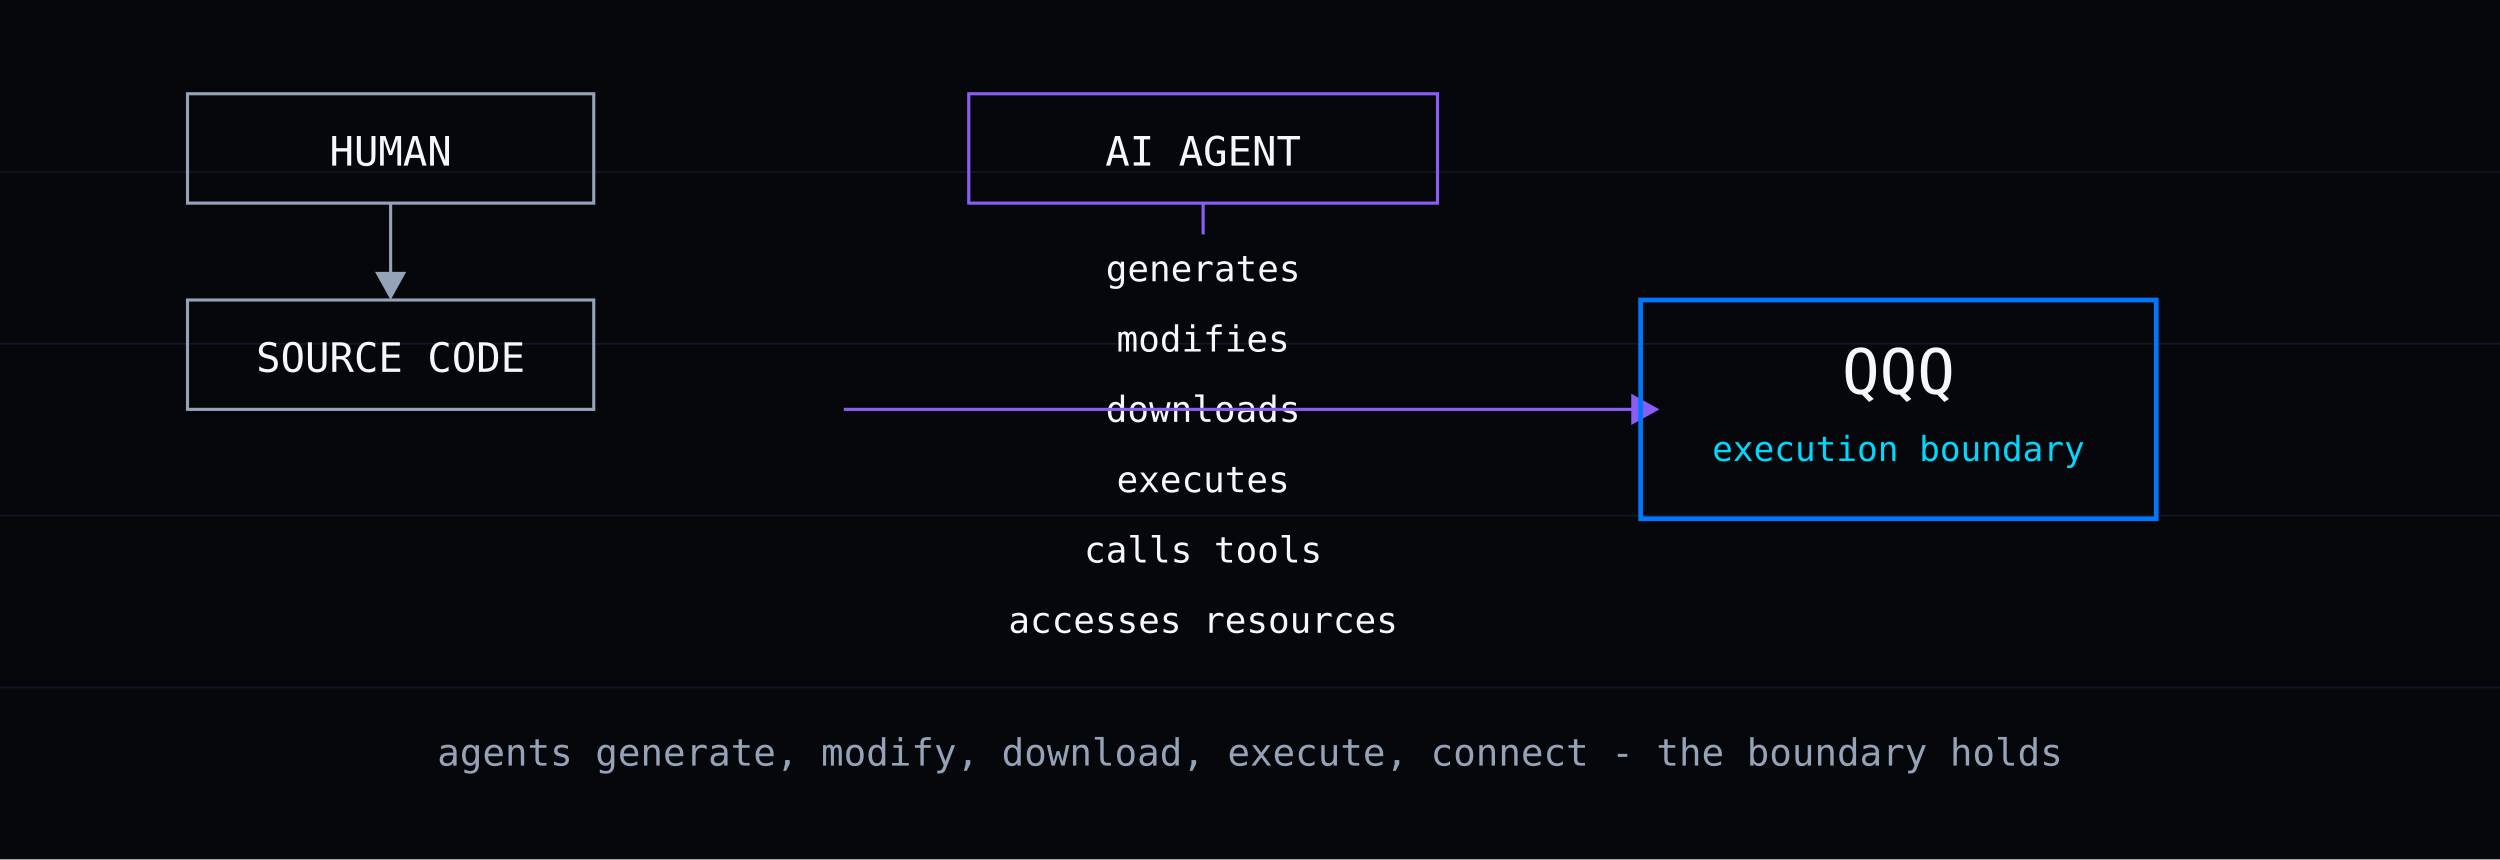
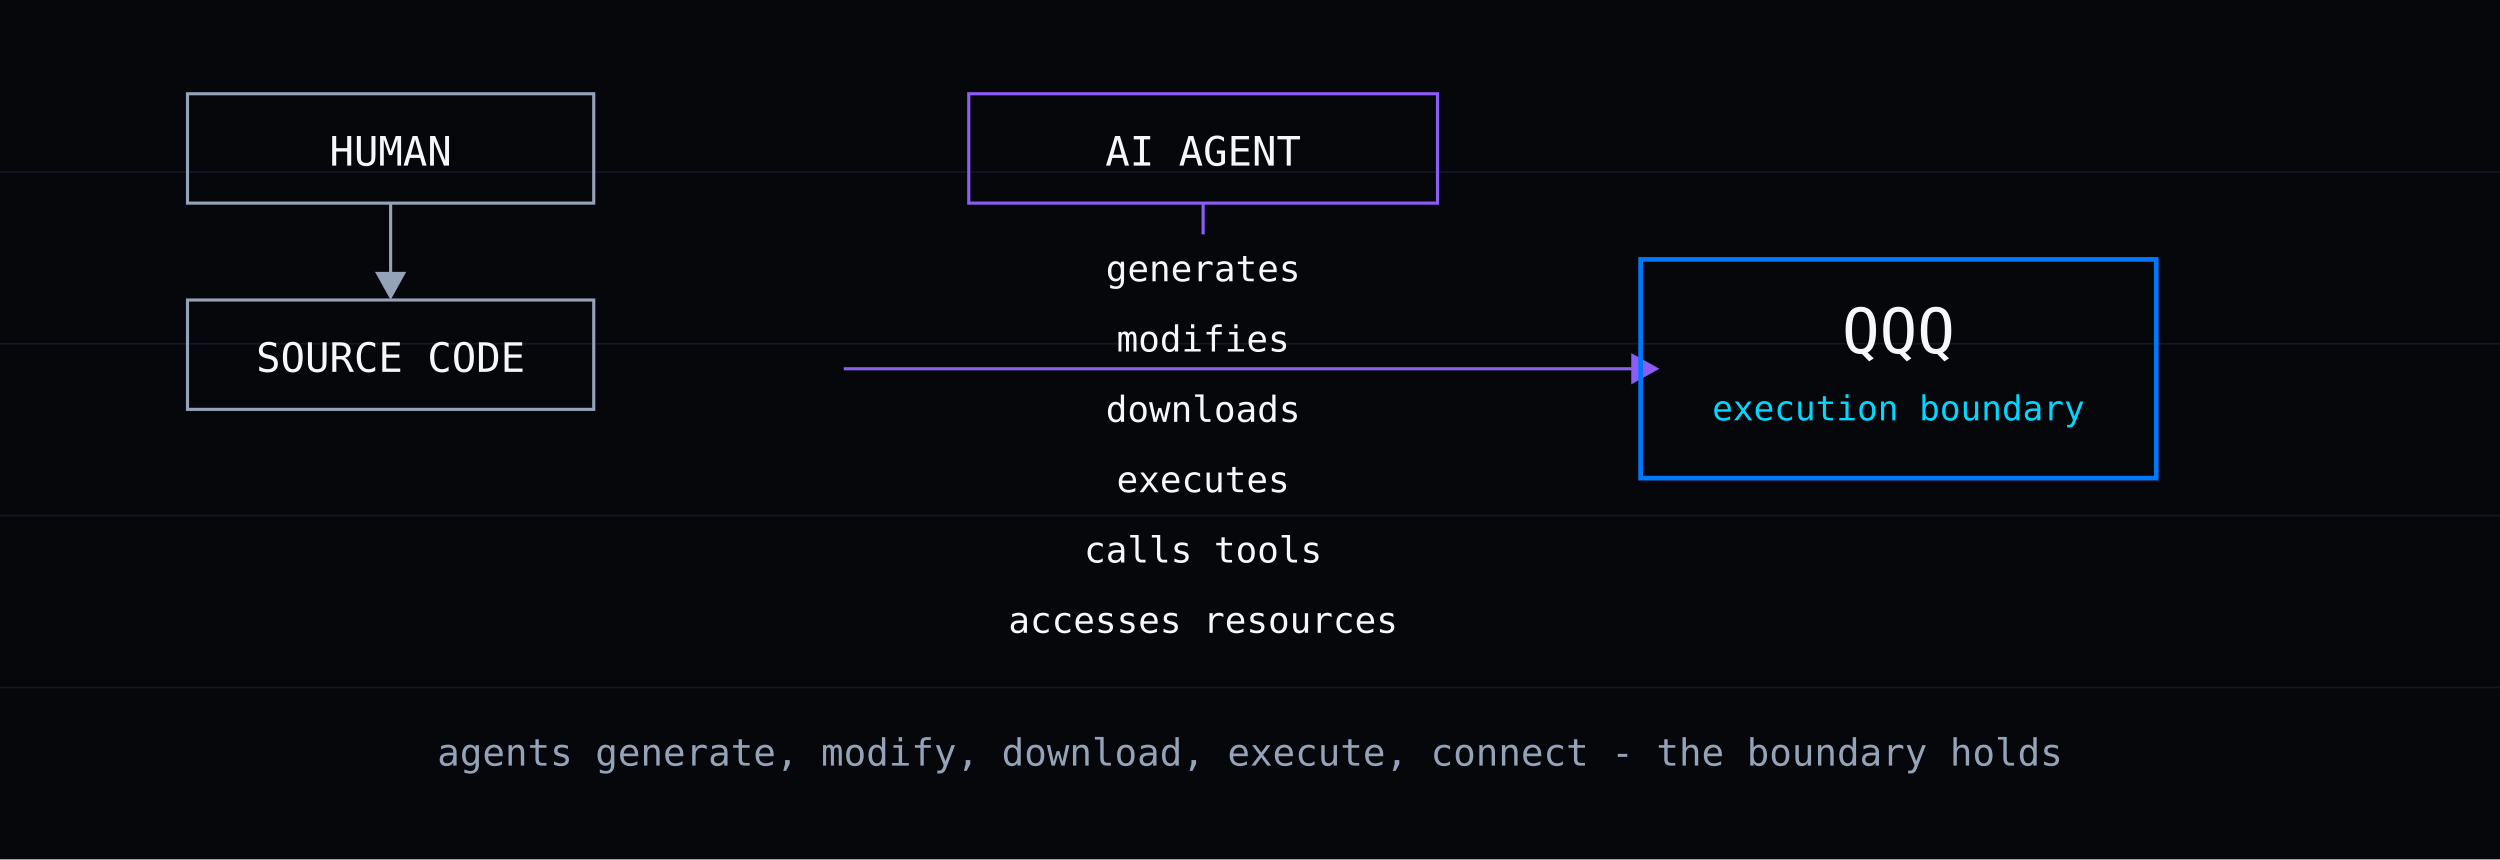
<svg xmlns="http://www.w3.org/2000/svg" viewBox="0 0 1600 550" font-family="ui-monospace, SFMono-Regular, Menlo, Monaco, Consolas, monospace">
  <rect width="1600" height="550" fill="#05070B" />
  <g stroke="#111827" stroke-width="1">
    <line x1="0" y1="110" x2="1600" y2="110" />
    <line x1="0" y1="220" x2="1600" y2="220" />
    <line x1="0" y1="330" x2="1600" y2="330" />
    <line x1="0" y1="440" x2="1600" y2="440" />
  </g>
  <g font-size="26" text-anchor="middle">
    <rect x="120" y="60" width="260" height="70" fill="none" stroke="#94A3B8" stroke-width="2" />
    <text x="250" y="106" fill="#F5F7FA">HUMAN</text>
    <line x1="250" y1="130" x2="250" y2="180" stroke="#94A3B8" stroke-width="2" />
    <polygon points="250,192 240,174 260,174" fill="#94A3B8" />
    <rect x="120" y="192" width="260" height="70" fill="none" stroke="#94A3B8" stroke-width="2" />
    <text x="250" y="238" fill="#F5F7FA">SOURCE CODE</text>
    <rect x="620" y="60" width="300" height="70" fill="none" stroke="#8B5CF6" stroke-width="2" />
    <text x="770" y="106" fill="#F5F7FA">AI AGENT</text>
    <g font-size="23" fill="#F5F7FA">
      <text x="770" y="180">generates</text>
      <text x="770" y="225">modifies</text>
      <text x="770" y="270">downloads</text>
      <text x="770" y="315">executes</text>
      <text x="770" y="360">calls tools</text>
      <text x="770" y="405">accesses resources</text>
    </g>
    <line x1="770" y1="130" x2="770" y2="150" stroke="#8B5CF6" stroke-width="2" />
-     <line x1="540" y1="262" x2="1050" y2="262" stroke="#8B5CF6" stroke-width="2" />
-     <polygon points="1062,262 1044,252 1044,272" fill="#8B5CF6" />
-     <rect x="1050" y="192" width="330" height="140" fill="none" stroke="#0077FF" stroke-width="3" />
-     <text x="1215" y="252" fill="#F5F7FA" font-size="40">QQQ</text>
-     <text x="1215" y="295" fill="#00D9FF" font-size="22">execution boundary</text>
+     <line x1="540" y1="236" x2="1050" y2="236" stroke="#8B5CF6" stroke-width="2" />
+     <polygon points="1062,236 1044,226 1044,246" fill="#8B5CF6" />
+     <rect x="1050" y="166" width="330" height="140" fill="none" stroke="#0077FF" stroke-width="3" />
+     <text x="1215" y="226" fill="#F5F7FA" font-size="40">QQQ</text>
+     <text x="1215" y="269" fill="#00D9FF" font-size="22">execution boundary</text>
    <text x="800" y="490" fill="#94A3B8" font-size="24">agents generate, modify, download, execute, connect - the boundary holds</text>
  </g>
</svg>
